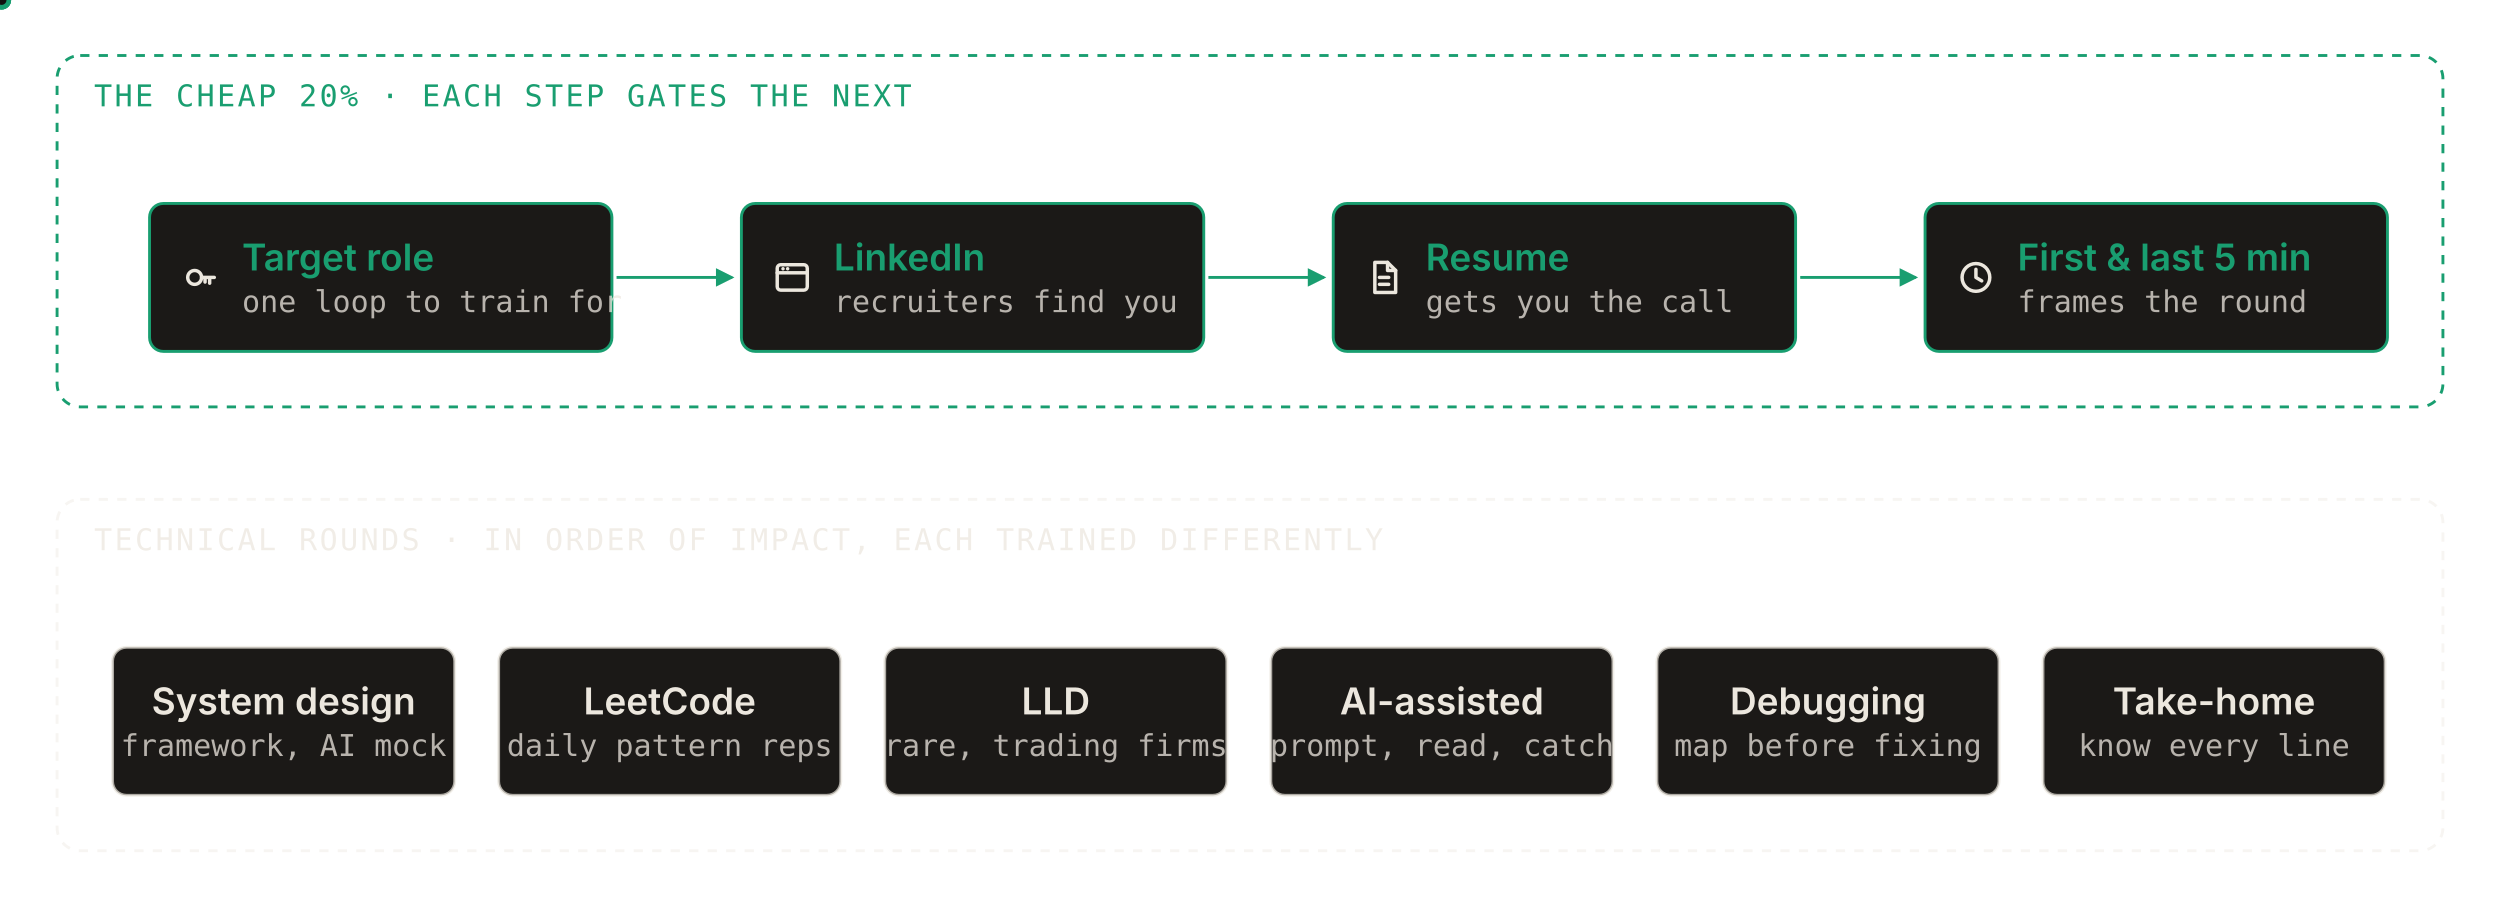
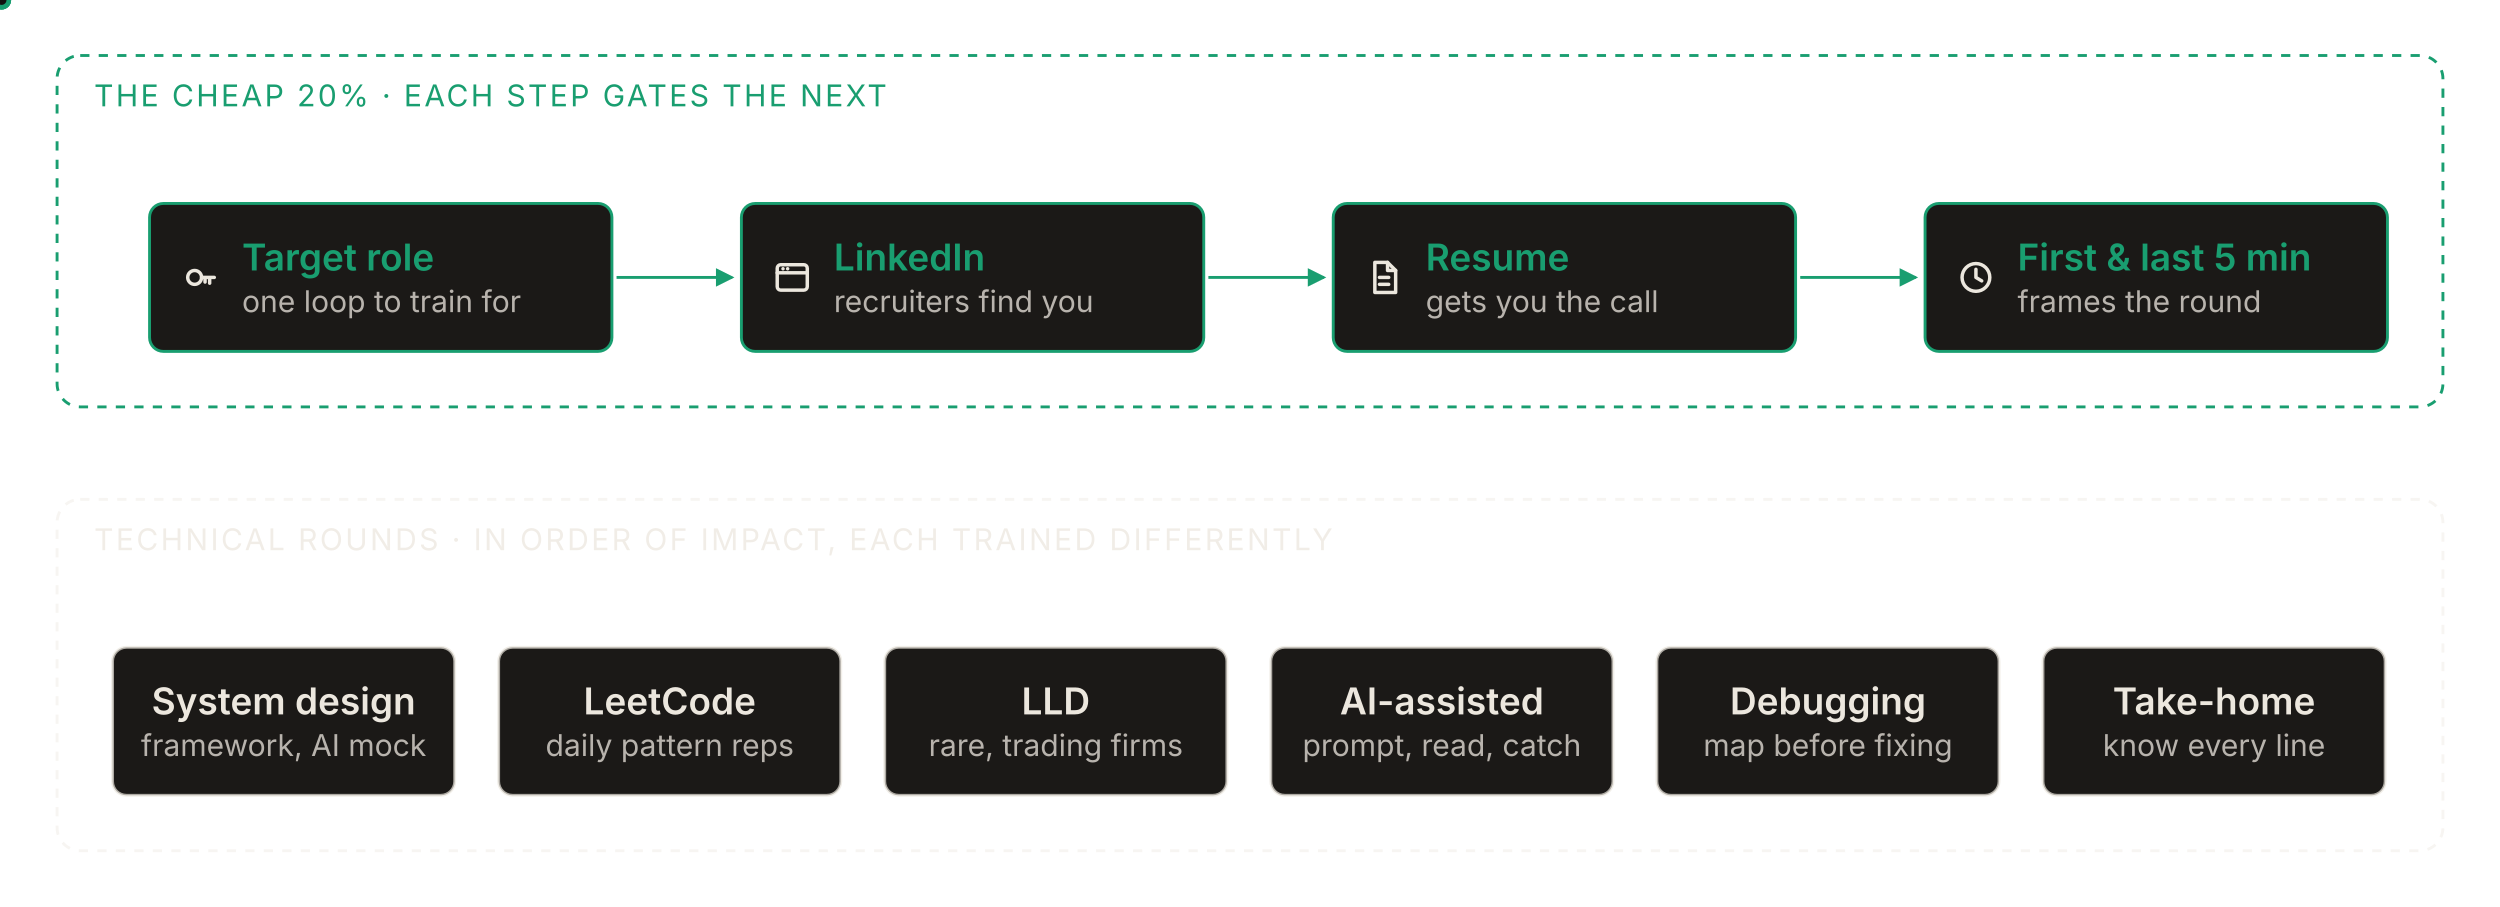
<svg xmlns="http://www.w3.org/2000/svg" viewBox="0 0 1080 392" width="960" height="348" color="#ece7de" font-family="ui-sans-serif, system-ui, -apple-system, 'Segoe UI', Inter, Helvetica, Arial, sans-serif" role="img" aria-label="Two rows. The top row is four cheap steps in order: pick the target role, point LinkedIn at it, write the resume for it, and rehearse the first and last five minutes of every interview. Each one gates the next. The bottom row is the six technical round types in order of impact: system design, LeetCode, low-level design, AI-assisted coding, codebase debugging and take-homes, each with its own way to train.">
  <style>text{user-select:none}</style>
  <g transform="translate(0,0)">
    <defs>
      <marker id="jpo-head" markerWidth="8" markerHeight="8" refX="7" refY="4" orient="auto-start-reverse" markerUnits="userSpaceOnUse">
        <path d="M0,0 L8,4 L0,8 z" fill="currentColor" />
      </marker>
      <marker id="jpo-head-accent" markerWidth="8" markerHeight="8" refX="7" refY="4" orient="auto-start-reverse" markerUnits="userSpaceOnUse">
        <path d="M0,0 L8,4 L0,8 z" fill="#199e70" />
      </marker>
      <marker id="jpo-head-request" markerWidth="8" markerHeight="8" refX="7" refY="4" orient="auto-start-reverse" markerUnits="userSpaceOnUse">
        <path d="M0,0 L8,4 L0,8 z" fill="#3987e5" />
      </marker>
      <marker id="jpo-head-response" markerWidth="8" markerHeight="8" refX="7" refY="4" orient="auto-start-reverse" markerUnits="userSpaceOnUse">
        <path d="M0,0 L8,4 L0,8 z" fill="#199e70" />
      </marker>
      <marker id="jpo-head-change" markerWidth="8" markerHeight="8" refX="7" refY="4" orient="auto-start-reverse" markerUnits="userSpaceOnUse">
        <path d="M0,0 L8,4 L0,8 z" fill="#d95926" />
      </marker>
    </defs>
    <g data-uipack="group">
      <g class="uipack__group-frame">
        <rect x="24" y="24" width="1032" height="152" rx="10" fill="none" stroke="#199e70" stroke-opacity="1" stroke-width="1.25" stroke-dasharray="4 4" />
-         <text x="40" y="46" font-size="13" font-family="ui-monospace, SFMono-Regular, Menlo, Consolas, monospace" letter-spacing=".08em" fill="#199e70" fill-opacity="1">THE CHEAP 20% · EACH STEP GATES THE NEXT</text>
+         <text x="40" y="46" font-size="13" font-family="ui-sans-serif, system-ui, -apple-system, 'Segoe UI', Inter, Helvetica, Arial, sans-serif" letter-spacing=".08em" fill="#199e70" fill-opacity="1">THE CHEAP 20% · EACH STEP GATES THE NEXT</text>
      </g>
      <g>
        <g data-uipack="node">
          <rect x="64" y="88" width="200" height="64" rx="6" fill="#1b1917" stroke="#199e70" stroke-opacity="1" stroke-width="1.25" />
          <path class="uipack__touch-target" d="M 64 88 h 200 v 64 h -200 Z" fill="transparent" stroke="none" aria-hidden="true" />
          <g transform="translate(78, 112)" fill="none" stroke="currentColor" stroke-width="1.5" stroke-linecap="round" stroke-linejoin="round">
            <circle cx="5.5" cy="8" r="3" />
            <path d="M8.5 8H14M12 8v2.5M10 8v2" />
          </g>
          <text x="104" y="117" text-anchor="start" font-size="16" font-weight="600" fill="#199e70">Target role</text>
-           <text x="104" y="135" text-anchor="start" font-size="13" font-family="ui-monospace, SFMono-Regular, Menlo, Consolas, monospace" fill="currentColor" fill-opacity="0.75">one loop to train for</text>
+           <text x="104" y="135" text-anchor="start" font-size="13" font-family="ui-sans-serif, system-ui, -apple-system, 'Segoe UI', Inter, Helvetica, Arial, sans-serif" fill="currentColor" fill-opacity="0.75">one loop to train for</text>
        </g>
      </g>
      <g>
        <path data-uipack="connector" data-kind="accent" d="M266,120 L316,120" fill="none" stroke="#199e70" stroke-opacity="1" stroke-width="1.25" marker-end="url(#jpo-head-accent)" />
        <g data-uipack="packet" data-kind="accent">
          <g>
            <circle cx="0" cy="0" r="3.12" fill="#12110f" stroke="#199e70" stroke-width="2" />
            <animateTransform attributeName="transform" type="scale" dur="1.8s" begin="-0.45s" repeatCount="indefinite" calcMode="spline" values="0;1.2;1;1;0" keyTimes="0;0.093;0.156;0.822;1" keySplines="0.2 0.9 0.3 1;0.4 0 0.6 1;0 0 1 1;0.6 0 0.9 0.4" />
          </g>
          <animateMotion dur="1.8s" begin="-0.45s" repeatCount="indefinite" path="M270,120 L308,120" calcMode="linear" />
        </g>
        <g data-uipack="node">
          <rect x="320" y="88" width="200" height="64" rx="6" fill="#1b1917" stroke="#199e70" stroke-opacity="1" stroke-width="1.25" />
          <path class="uipack__touch-target" d="M 320 88 h 200 v 64 h -200 Z" fill="transparent" stroke="none" aria-hidden="true" />
          <g transform="translate(334, 112)" fill="none" stroke="currentColor" stroke-width="1.5" stroke-linecap="round" stroke-linejoin="round">
            <rect x="1.5" y="2.5" width="13" height="11" rx="1.5" />
            <path d="M1.5 6h13M4 4.25h.01M6 4.25h.01" />
          </g>
          <text x="360" y="117" text-anchor="start" font-size="16" font-weight="600" fill="#199e70">LinkedIn</text>
-           <text x="360" y="135" text-anchor="start" font-size="13" font-family="ui-monospace, SFMono-Regular, Menlo, Consolas, monospace" fill="currentColor" fill-opacity="0.75">recruiters find you</text>
+           <text x="360" y="135" text-anchor="start" font-size="13" font-family="ui-sans-serif, system-ui, -apple-system, 'Segoe UI', Inter, Helvetica, Arial, sans-serif" fill="currentColor" fill-opacity="0.75">recruiters find you</text>
        </g>
      </g>
      <g>
        <path data-uipack="connector" data-kind="accent" d="M522,120 L572,120" fill="none" stroke="#199e70" stroke-opacity="1" stroke-width="1.25" marker-end="url(#jpo-head-accent)" />
        <g data-uipack="packet" data-kind="accent">
          <g>
            <circle cx="0" cy="0" r="3.12" fill="#12110f" stroke="#199e70" stroke-width="2" />
            <animateTransform attributeName="transform" type="scale" dur="1.8s" begin="-0.9s" repeatCount="indefinite" calcMode="spline" values="0;1.2;1;1;0" keyTimes="0;0.093;0.156;0.822;1" keySplines="0.2 0.9 0.3 1;0.4 0 0.6 1;0 0 1 1;0.6 0 0.9 0.4" />
          </g>
          <animateMotion dur="1.8s" begin="-0.9s" repeatCount="indefinite" path="M526,120 L564,120" calcMode="linear" />
        </g>
        <g data-uipack="node">
          <rect x="576" y="88" width="200" height="64" rx="6" fill="#1b1917" stroke="#199e70" stroke-opacity="1" stroke-width="1.25" />
          <path class="uipack__touch-target" d="M 576 88 h 200 v 64 h -200 Z" fill="transparent" stroke="none" aria-hidden="true" />
          <g transform="translate(590, 112)" fill="none" stroke="currentColor" stroke-width="1.5" stroke-linecap="round" stroke-linejoin="round">
            <path d="M4 1.5h5.5L13 5v9.5H4z" />
            <path d="M9.5 1.5V5H13M6 8h4M6 11h4" />
          </g>
          <text x="616" y="117" text-anchor="start" font-size="16" font-weight="600" fill="#199e70">Resume</text>
-           <text x="616" y="135" text-anchor="start" font-size="13" font-family="ui-monospace, SFMono-Regular, Menlo, Consolas, monospace" fill="currentColor" fill-opacity="0.75">gets you the call</text>
+           <text x="616" y="135" text-anchor="start" font-size="13" font-family="ui-sans-serif, system-ui, -apple-system, 'Segoe UI', Inter, Helvetica, Arial, sans-serif" fill="currentColor" fill-opacity="0.75">gets you the call</text>
        </g>
      </g>
      <g>
        <path data-uipack="connector" data-kind="accent" d="M778,120 L828,120" fill="none" stroke="#199e70" stroke-opacity="1" stroke-width="1.25" marker-end="url(#jpo-head-accent)" />
        <g data-uipack="packet" data-kind="accent">
          <g>
            <circle cx="0" cy="0" r="3.12" fill="#12110f" stroke="#199e70" stroke-width="2" />
            <animateTransform attributeName="transform" type="scale" dur="1.8s" begin="-1.35s" repeatCount="indefinite" calcMode="spline" values="0;1.2;1;1;0" keyTimes="0;0.093;0.156;0.822;1" keySplines="0.2 0.9 0.3 1;0.4 0 0.6 1;0 0 1 1;0.6 0 0.9 0.4" />
          </g>
          <animateMotion dur="1.8s" begin="-1.35s" repeatCount="indefinite" path="M782,120 L820,120" calcMode="linear" />
        </g>
        <g data-uipack="node">
          <rect x="832" y="88" width="200" height="64" rx="6" fill="#1b1917" stroke="#199e70" stroke-opacity="1" stroke-width="1.25" />
          <path class="uipack__touch-target" d="M 832 88 h 200 v 64 h -200 Z" fill="transparent" stroke="none" aria-hidden="true" />
          <g transform="translate(846, 112)" fill="none" stroke="currentColor" stroke-width="1.5" stroke-linecap="round" stroke-linejoin="round">
            <circle cx="8" cy="8" r="6" />
            <path d="M8 4.5V8l2.5 1.5" />
          </g>
          <text x="872" y="117" text-anchor="start" font-size="16" font-weight="600" fill="#199e70">First &amp; last 5 min</text>
-           <text x="872" y="135" text-anchor="start" font-size="13" font-family="ui-monospace, SFMono-Regular, Menlo, Consolas, monospace" fill="currentColor" fill-opacity="0.75">frames the round</text>
+           <text x="872" y="135" text-anchor="start" font-size="13" font-family="ui-sans-serif, system-ui, -apple-system, 'Segoe UI', Inter, Helvetica, Arial, sans-serif" fill="currentColor" fill-opacity="0.75">frames the round</text>
        </g>
      </g>
    </g>
    <g data-uipack="group">
      <g class="uipack__group-frame">
        <rect x="24" y="216" width="1032" height="152" rx="10" fill="none" stroke="currentColor" stroke-opacity="0.4" stroke-width="1.25" stroke-dasharray="4 4" />
-         <text x="40" y="238" font-size="13" font-family="ui-monospace, SFMono-Regular, Menlo, Consolas, monospace" letter-spacing=".08em" fill="currentColor" fill-opacity="0.75">TECHNICAL ROUNDS · IN ORDER OF IMPACT, EACH TRAINED DIFFERENTLY</text>
+         <text x="40" y="238" font-size="13" font-family="ui-sans-serif, system-ui, -apple-system, 'Segoe UI', Inter, Helvetica, Arial, sans-serif" letter-spacing=".08em" fill="currentColor" fill-opacity="0.75">TECHNICAL ROUNDS · IN ORDER OF IMPACT, EACH TRAINED DIFFERENTLY</text>
      </g>
      <g data-uipack="node">
        <rect x="48" y="280" width="148" height="64" rx="6" fill="#1b1917" stroke="currentColor" stroke-opacity="0.7" stroke-width="1.25" />
        <path class="uipack__touch-target" d="M 48 280 h 148 v 64 h -148 Z" fill="transparent" stroke="none" aria-hidden="true" />
        <text x="122" y="309" text-anchor="middle" font-size="16" font-weight="600" fill="currentColor">System design</text>
-         <text x="122" y="327" text-anchor="middle" font-size="13" font-family="ui-monospace, SFMono-Regular, Menlo, Consolas, monospace" fill="currentColor" fill-opacity="0.75">framework, AI mock</text>
+         <text x="122" y="327" text-anchor="middle" font-size="13" font-family="ui-sans-serif, system-ui, -apple-system, 'Segoe UI', Inter, Helvetica, Arial, sans-serif" fill="currentColor" fill-opacity="0.75">framework, AI mock</text>
      </g>
      <g data-uipack="node">
        <rect x="215" y="280" width="148" height="64" rx="6" fill="#1b1917" stroke="currentColor" stroke-opacity="0.7" stroke-width="1.25" />
        <path class="uipack__touch-target" d="M 215 280 h 148 v 64 h -148 Z" fill="transparent" stroke="none" aria-hidden="true" />
        <text x="289" y="309" text-anchor="middle" font-size="16" font-weight="600" fill="currentColor">LeetCode</text>
-         <text x="289" y="327" text-anchor="middle" font-size="13" font-family="ui-monospace, SFMono-Regular, Menlo, Consolas, monospace" fill="currentColor" fill-opacity="0.75">daily pattern reps</text>
+         <text x="289" y="327" text-anchor="middle" font-size="13" font-family="ui-sans-serif, system-ui, -apple-system, 'Segoe UI', Inter, Helvetica, Arial, sans-serif" fill="currentColor" fill-opacity="0.75">daily pattern reps</text>
      </g>
      <g data-uipack="node">
        <rect x="382" y="280" width="148" height="64" rx="6" fill="#1b1917" stroke="currentColor" stroke-opacity="0.7" stroke-width="1.25" />
        <path class="uipack__touch-target" d="M 382 280 h 148 v 64 h -148 Z" fill="transparent" stroke="none" aria-hidden="true" />
        <text x="456" y="309" text-anchor="middle" font-size="16" font-weight="600" fill="currentColor">LLD</text>
-         <text x="456" y="327" text-anchor="middle" font-size="13" font-family="ui-monospace, SFMono-Regular, Menlo, Consolas, monospace" fill="currentColor" fill-opacity="0.75">rare, trading firms</text>
+         <text x="456" y="327" text-anchor="middle" font-size="13" font-family="ui-sans-serif, system-ui, -apple-system, 'Segoe UI', Inter, Helvetica, Arial, sans-serif" fill="currentColor" fill-opacity="0.75">rare, trading firms</text>
      </g>
      <g data-uipack="node">
        <rect x="549" y="280" width="148" height="64" rx="6" fill="#1b1917" stroke="currentColor" stroke-opacity="0.7" stroke-width="1.25" />
        <path class="uipack__touch-target" d="M 549 280 h 148 v 64 h -148 Z" fill="transparent" stroke="none" aria-hidden="true" />
        <text x="623" y="309" text-anchor="middle" font-size="16" font-weight="600" fill="currentColor">AI-assisted</text>
-         <text x="623" y="327" text-anchor="middle" font-size="13" font-family="ui-monospace, SFMono-Regular, Menlo, Consolas, monospace" fill="currentColor" fill-opacity="0.75">prompt, read, catch</text>
+         <text x="623" y="327" text-anchor="middle" font-size="13" font-family="ui-sans-serif, system-ui, -apple-system, 'Segoe UI', Inter, Helvetica, Arial, sans-serif" fill="currentColor" fill-opacity="0.75">prompt, read, catch</text>
      </g>
      <g data-uipack="node">
        <rect x="716" y="280" width="148" height="64" rx="6" fill="#1b1917" stroke="currentColor" stroke-opacity="0.7" stroke-width="1.25" />
        <path class="uipack__touch-target" d="M 716 280 h 148 v 64 h -148 Z" fill="transparent" stroke="none" aria-hidden="true" />
        <text x="790" y="309" text-anchor="middle" font-size="16" font-weight="600" fill="currentColor">Debugging</text>
-         <text x="790" y="327" text-anchor="middle" font-size="13" font-family="ui-monospace, SFMono-Regular, Menlo, Consolas, monospace" fill="currentColor" fill-opacity="0.75">map before fixing</text>
+         <text x="790" y="327" text-anchor="middle" font-size="13" font-family="ui-sans-serif, system-ui, -apple-system, 'Segoe UI', Inter, Helvetica, Arial, sans-serif" fill="currentColor" fill-opacity="0.75">map before fixing</text>
      </g>
      <g data-uipack="node">
        <rect x="883" y="280" width="148" height="64" rx="6" fill="#1b1917" stroke="currentColor" stroke-opacity="0.7" stroke-width="1.25" />
        <path class="uipack__touch-target" d="M 883 280 h 148 v 64 h -148 Z" fill="transparent" stroke="none" aria-hidden="true" />
        <text x="957" y="309" text-anchor="middle" font-size="16" font-weight="600" fill="currentColor">Take-home</text>
-         <text x="957" y="327" text-anchor="middle" font-size="13" font-family="ui-monospace, SFMono-Regular, Menlo, Consolas, monospace" fill="currentColor" fill-opacity="0.75">know every line</text>
+         <text x="957" y="327" text-anchor="middle" font-size="13" font-family="ui-sans-serif, system-ui, -apple-system, 'Segoe UI', Inter, Helvetica, Arial, sans-serif" fill="currentColor" fill-opacity="0.75">know every line</text>
      </g>
    </g>
  </g>
</svg>
